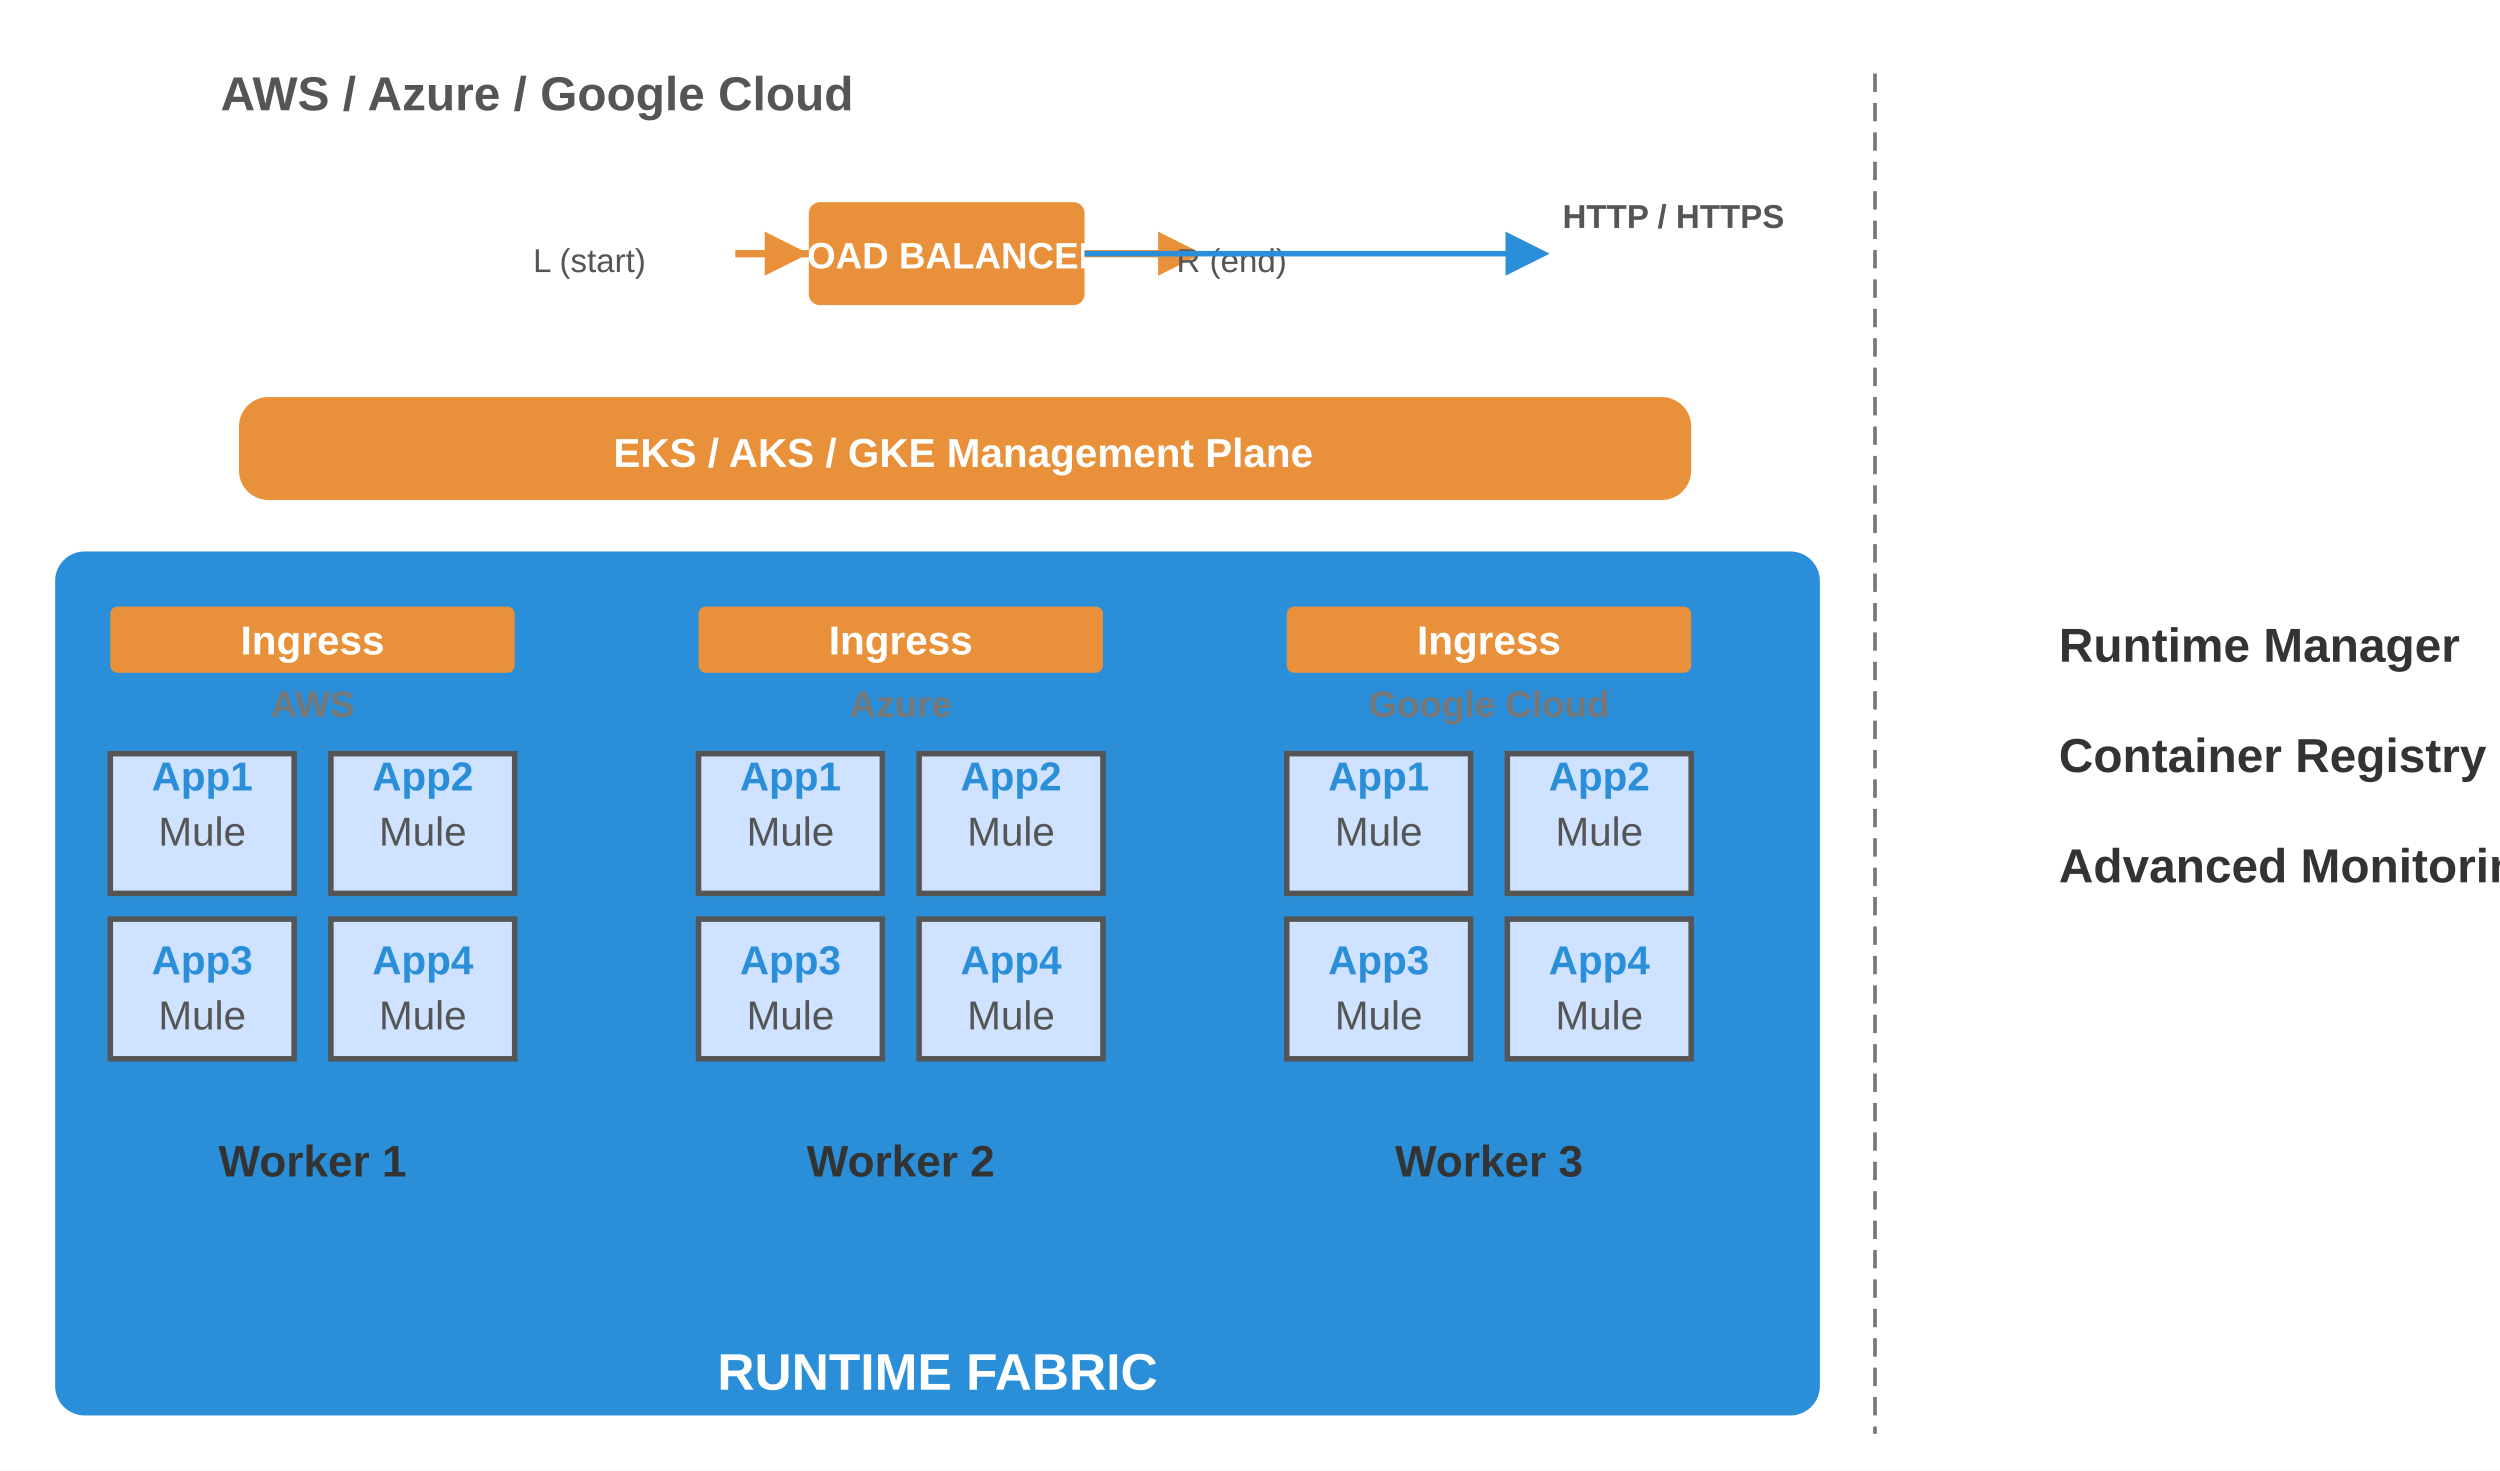
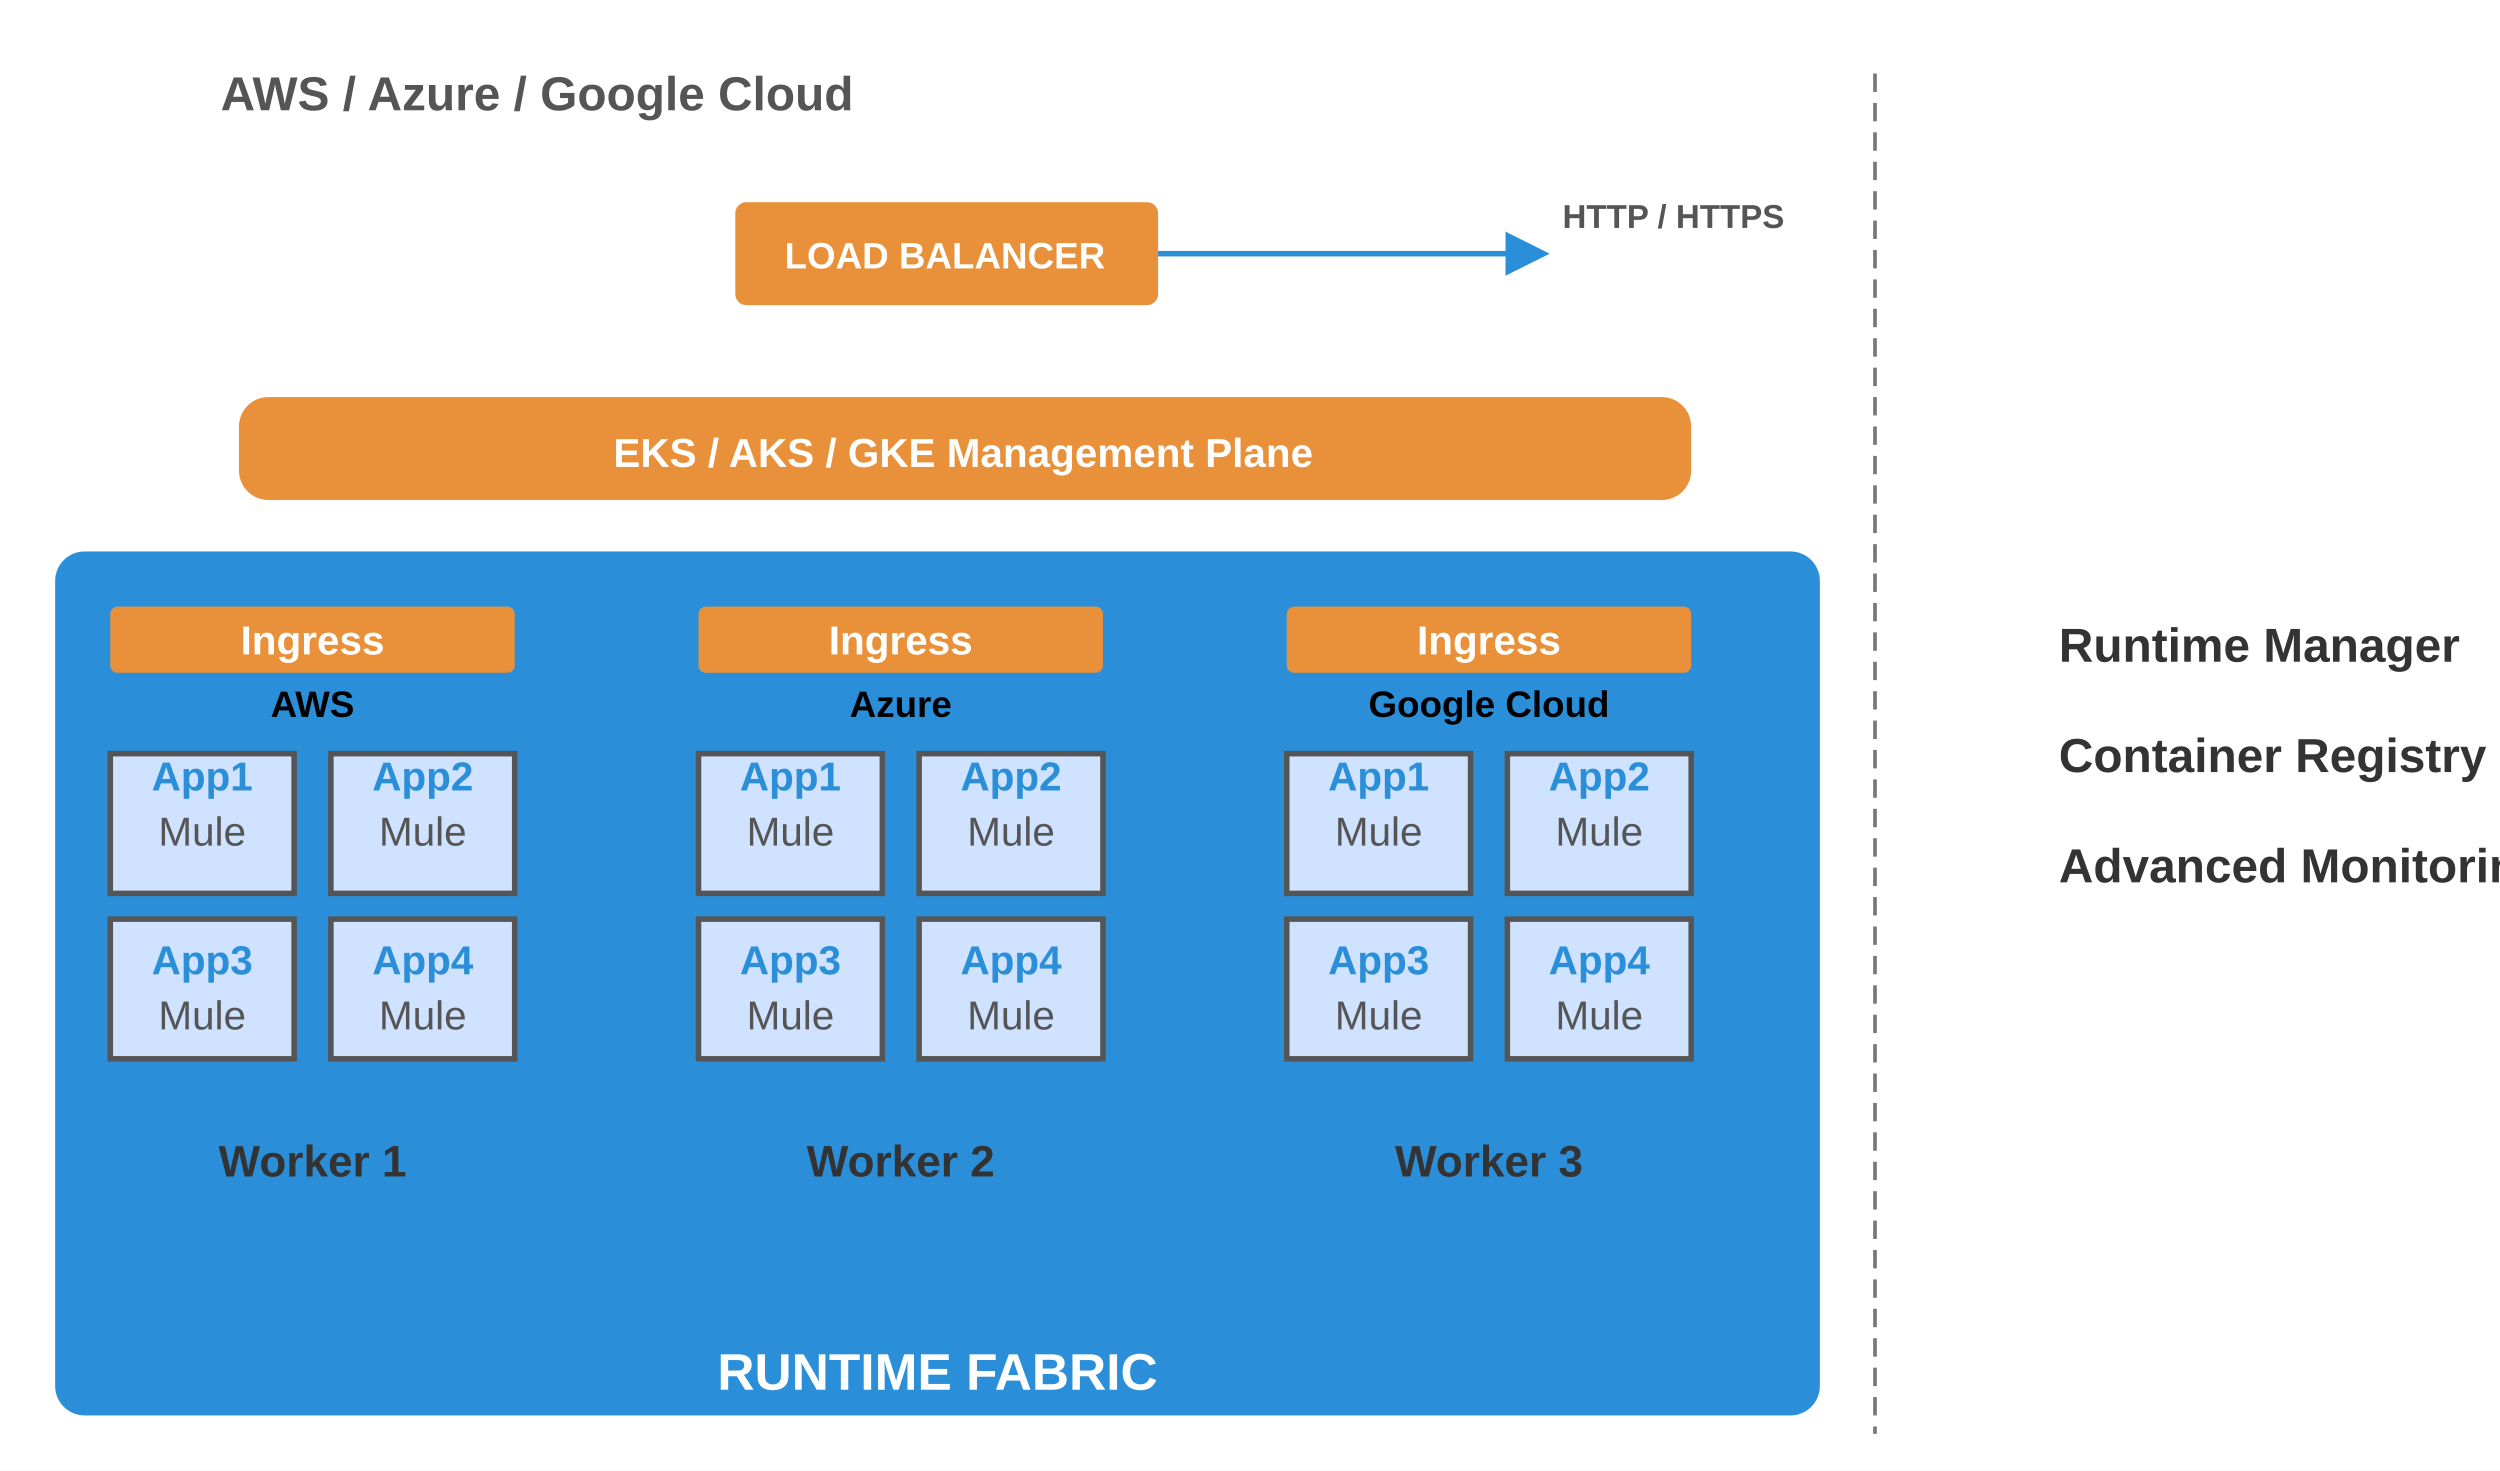
<svg xmlns="http://www.w3.org/2000/svg" width="680" height="400" viewBox="0 0 680 400" font-family="Arial,sans-serif" font-size="12">
  <rect width="680" height="400" fill="#fff" />
  <defs>
    <marker id="arrow-blue" markerWidth="8" markerHeight="8" refX="7" refY="4" orient="auto">
      <path d="M0,0 L8,4 L0,8 z" fill="#2a8fd8" />
    </marker>
-     <marker id="lb-r" markerWidth="6" markerHeight="6" refX="6" refY="3" orient="auto">
-       <path d="M0,0 L6,3 L0,6 z" fill="#e8913a" />
-     </marker>
-     <marker id="lb-l" markerWidth="6" markerHeight="6" refX="0" refY="3" orient="auto">
-       <path d="M0,0 L6,3 L0,6 z" fill="#e8913a" />
-     </marker>
  </defs>
  <rect x="15" y="150" width="480" height="235" rx="8" fill="#2a8fd8" />
  <text x="255" y="378" text-anchor="middle" fill="#fff" font-weight="bold" font-size="14">RUNTIME FABRIC</text>
-   <rect x="220" y="55" width="75" height="28" fill="#e8913a" rx="3" />
+   <rect x="200" y="55" width="115" height="28" fill="#e8913a" rx="3" />
  <text x="257" y="73" text-anchor="middle" font-size="10" fill="#fff" font-weight="bold">LOAD BALANCER</text>
-   <line x1="200" y1="69" x2="220" y2="69" stroke="#e8913a" stroke-width="2" marker-end="url(#lb-r)" />
-   <line x1="295" y1="69" x2="315" y2="69" stroke="#e8913a" stroke-width="2" marker-end="url(#lb-l)" />
-   <text x="145" y="74" font-size="9" fill="#555">L (start)</text>
-   <text x="320" y="74" font-size="9" fill="#555">R (end)</text>
-   <line x1="295" y1="69" x2="420" y2="69" stroke="#2a8fd8" stroke-width="1.5" marker-end="url(#arrow-blue)" />
+   <line x1="315" y1="69" x2="420" y2="69" stroke="#2a8fd8" stroke-width="1.5" marker-end="url(#arrow-blue)" />
  <text x="425" y="62" font-size="9" fill="#555" font-weight="bold">HTTP / HTTPS</text>
  <rect x="65" y="108" width="395" height="28" rx="8" fill="#e8913a" />
  <text x="262" y="127" text-anchor="middle" fill="#fff" font-size="11" font-weight="bold">EKS / AKS / GKE Management Plane</text>
  <rect x="30" y="165" width="110" height="18" fill="#e8913a" rx="2" />
  <text x="85" y="178" text-anchor="middle" font-size="11" fill="#fff" font-weight="bold">Ingress</text>
  <rect x="190" y="165" width="110" height="18" fill="#e8913a" rx="2" />
  <text x="245" y="178" text-anchor="middle" font-size="11" fill="#fff" font-weight="bold">Ingress</text>
  <rect x="350" y="165" width="110" height="18" fill="#e8913a" rx="2" />
  <text x="405" y="178" text-anchor="middle" font-size="11" fill="#fff" font-weight="bold">Ingress</text>
  <rect x="30" y="205" width="50" height="38" fill="#cfe2ff" stroke="#555" stroke-width="1.5" />
  <text x="55" y="215" text-anchor="middle" font-size="11" font-weight="bold" fill="#2a8fd8">App1</text>
  <text x="55" y="230" text-anchor="middle" font-size="11" fill="#555">Mule</text>
  <rect x="90" y="205" width="50" height="38" fill="#cfe2ff" stroke="#555" stroke-width="1.5" />
  <text x="115" y="215" text-anchor="middle" font-size="11" font-weight="bold" fill="#2a8fd8">App2</text>
  <text x="115" y="230" text-anchor="middle" font-size="11" fill="#555">Mule</text>
  <rect x="30" y="250" width="50" height="38" fill="#cfe2ff" stroke="#555" stroke-width="1.5" />
  <text x="55" y="265" text-anchor="middle" font-size="11" font-weight="bold" fill="#2a8fd8">App3</text>
  <text x="55" y="280" text-anchor="middle" font-size="11" fill="#555">Mule</text>
  <rect x="90" y="250" width="50" height="38" fill="#cfe2ff" stroke="#555" stroke-width="1.5" />
  <text x="115" y="265" text-anchor="middle" font-size="11" font-weight="bold" fill="#2a8fd8">App4</text>
  <text x="115" y="280" text-anchor="middle" font-size="11" fill="#555">Mule</text>
  <rect x="190" y="205" width="50" height="38" fill="#cfe2ff" stroke="#555" stroke-width="1.5" />
  <text x="215" y="215" text-anchor="middle" font-size="11" font-weight="bold" fill="#2a8fd8">App1</text>
  <text x="215" y="230" text-anchor="middle" font-size="11" fill="#555">Mule</text>
  <rect x="250" y="205" width="50" height="38" fill="#cfe2ff" stroke="#555" stroke-width="1.5" />
  <text x="275" y="215" text-anchor="middle" font-size="11" font-weight="bold" fill="#2a8fd8">App2</text>
  <text x="275" y="230" text-anchor="middle" font-size="11" fill="#555">Mule</text>
  <rect x="190" y="250" width="50" height="38" fill="#cfe2ff" stroke="#555" stroke-width="1.5" />
  <text x="215" y="265" text-anchor="middle" font-size="11" font-weight="bold" fill="#2a8fd8">App3</text>
  <text x="215" y="280" text-anchor="middle" font-size="11" fill="#555">Mule</text>
  <rect x="250" y="250" width="50" height="38" fill="#cfe2ff" stroke="#555" stroke-width="1.5" />
  <text x="275" y="265" text-anchor="middle" font-size="11" font-weight="bold" fill="#2a8fd8">App4</text>
  <text x="275" y="280" text-anchor="middle" font-size="11" fill="#555">Mule</text>
  <rect x="350" y="205" width="50" height="38" fill="#cfe2ff" stroke="#555" stroke-width="1.5" />
  <text x="375" y="215" text-anchor="middle" font-size="11" font-weight="bold" fill="#2a8fd8">App1</text>
  <text x="375" y="230" text-anchor="middle" font-size="11" fill="#555">Mule</text>
  <rect x="410" y="205" width="50" height="38" fill="#cfe2ff" stroke="#555" stroke-width="1.5" />
  <text x="435" y="215" text-anchor="middle" font-size="11" font-weight="bold" fill="#2a8fd8">App2</text>
  <text x="435" y="230" text-anchor="middle" font-size="11" fill="#555">Mule</text>
  <rect x="350" y="250" width="50" height="38" fill="#cfe2ff" stroke="#555" stroke-width="1.5" />
  <text x="375" y="265" text-anchor="middle" font-size="11" font-weight="bold" fill="#2a8fd8">App3</text>
  <text x="375" y="280" text-anchor="middle" font-size="11" fill="#555">Mule</text>
  <rect x="410" y="250" width="50" height="38" fill="#cfe2ff" stroke="#555" stroke-width="1.5" />
  <text x="435" y="265" text-anchor="middle" font-size="11" font-weight="bold" fill="#2a8fd8">App4</text>
  <text x="435" y="280" text-anchor="middle" font-size="11" fill="#555">Mule</text>
-   <text x="85" y="195" text-anchor="middle" font-size="10" fill="#777" font-weight="bold">AWS</text>
-   <text x="245" y="195" text-anchor="middle" font-size="10" fill="#777" font-weight="bold">Azure</text>
-   <text x="405" y="195" text-anchor="middle" font-size="10" fill="#777" font-weight="bold">Google Cloud</text>
+   <text x="85" y="195" text-anchor="middle" font-size="10" fill="#000" font-weight="bold">AWS</text>
+   <text x="245" y="195" text-anchor="middle" font-size="10" fill="#000" font-weight="bold">Azure</text>
+   <text x="405" y="195" text-anchor="middle" font-size="10" fill="#000" font-weight="bold">Google Cloud</text>
  <text x="85" y="320" text-anchor="middle" font-size="12" font-weight="bold" fill="#333">Worker 1</text>
  <text x="245" y="320" text-anchor="middle" font-size="12" font-weight="bold" fill="#333">Worker 2</text>
  <text x="405" y="320" text-anchor="middle" font-size="12" font-weight="bold" fill="#333">Worker 3</text>
  <line x1="510" y1="20" x2="510" y2="390" stroke="#777" stroke-dasharray="5,3" stroke-width="1" />
  <text x="560" y="180" font-size="13" font-weight="bold" fill="#333">Runtime Manager</text>
  <text x="560" y="210" font-size="13" font-weight="bold" fill="#333">Container Registry</text>
  <text x="560" y="240" font-size="13" font-weight="bold" fill="#333">Advanced Monitoring</text>
  <text x="60" y="30" font-size="13" font-weight="bold" fill="#555">AWS / Azure / Google Cloud</text>
</svg>
